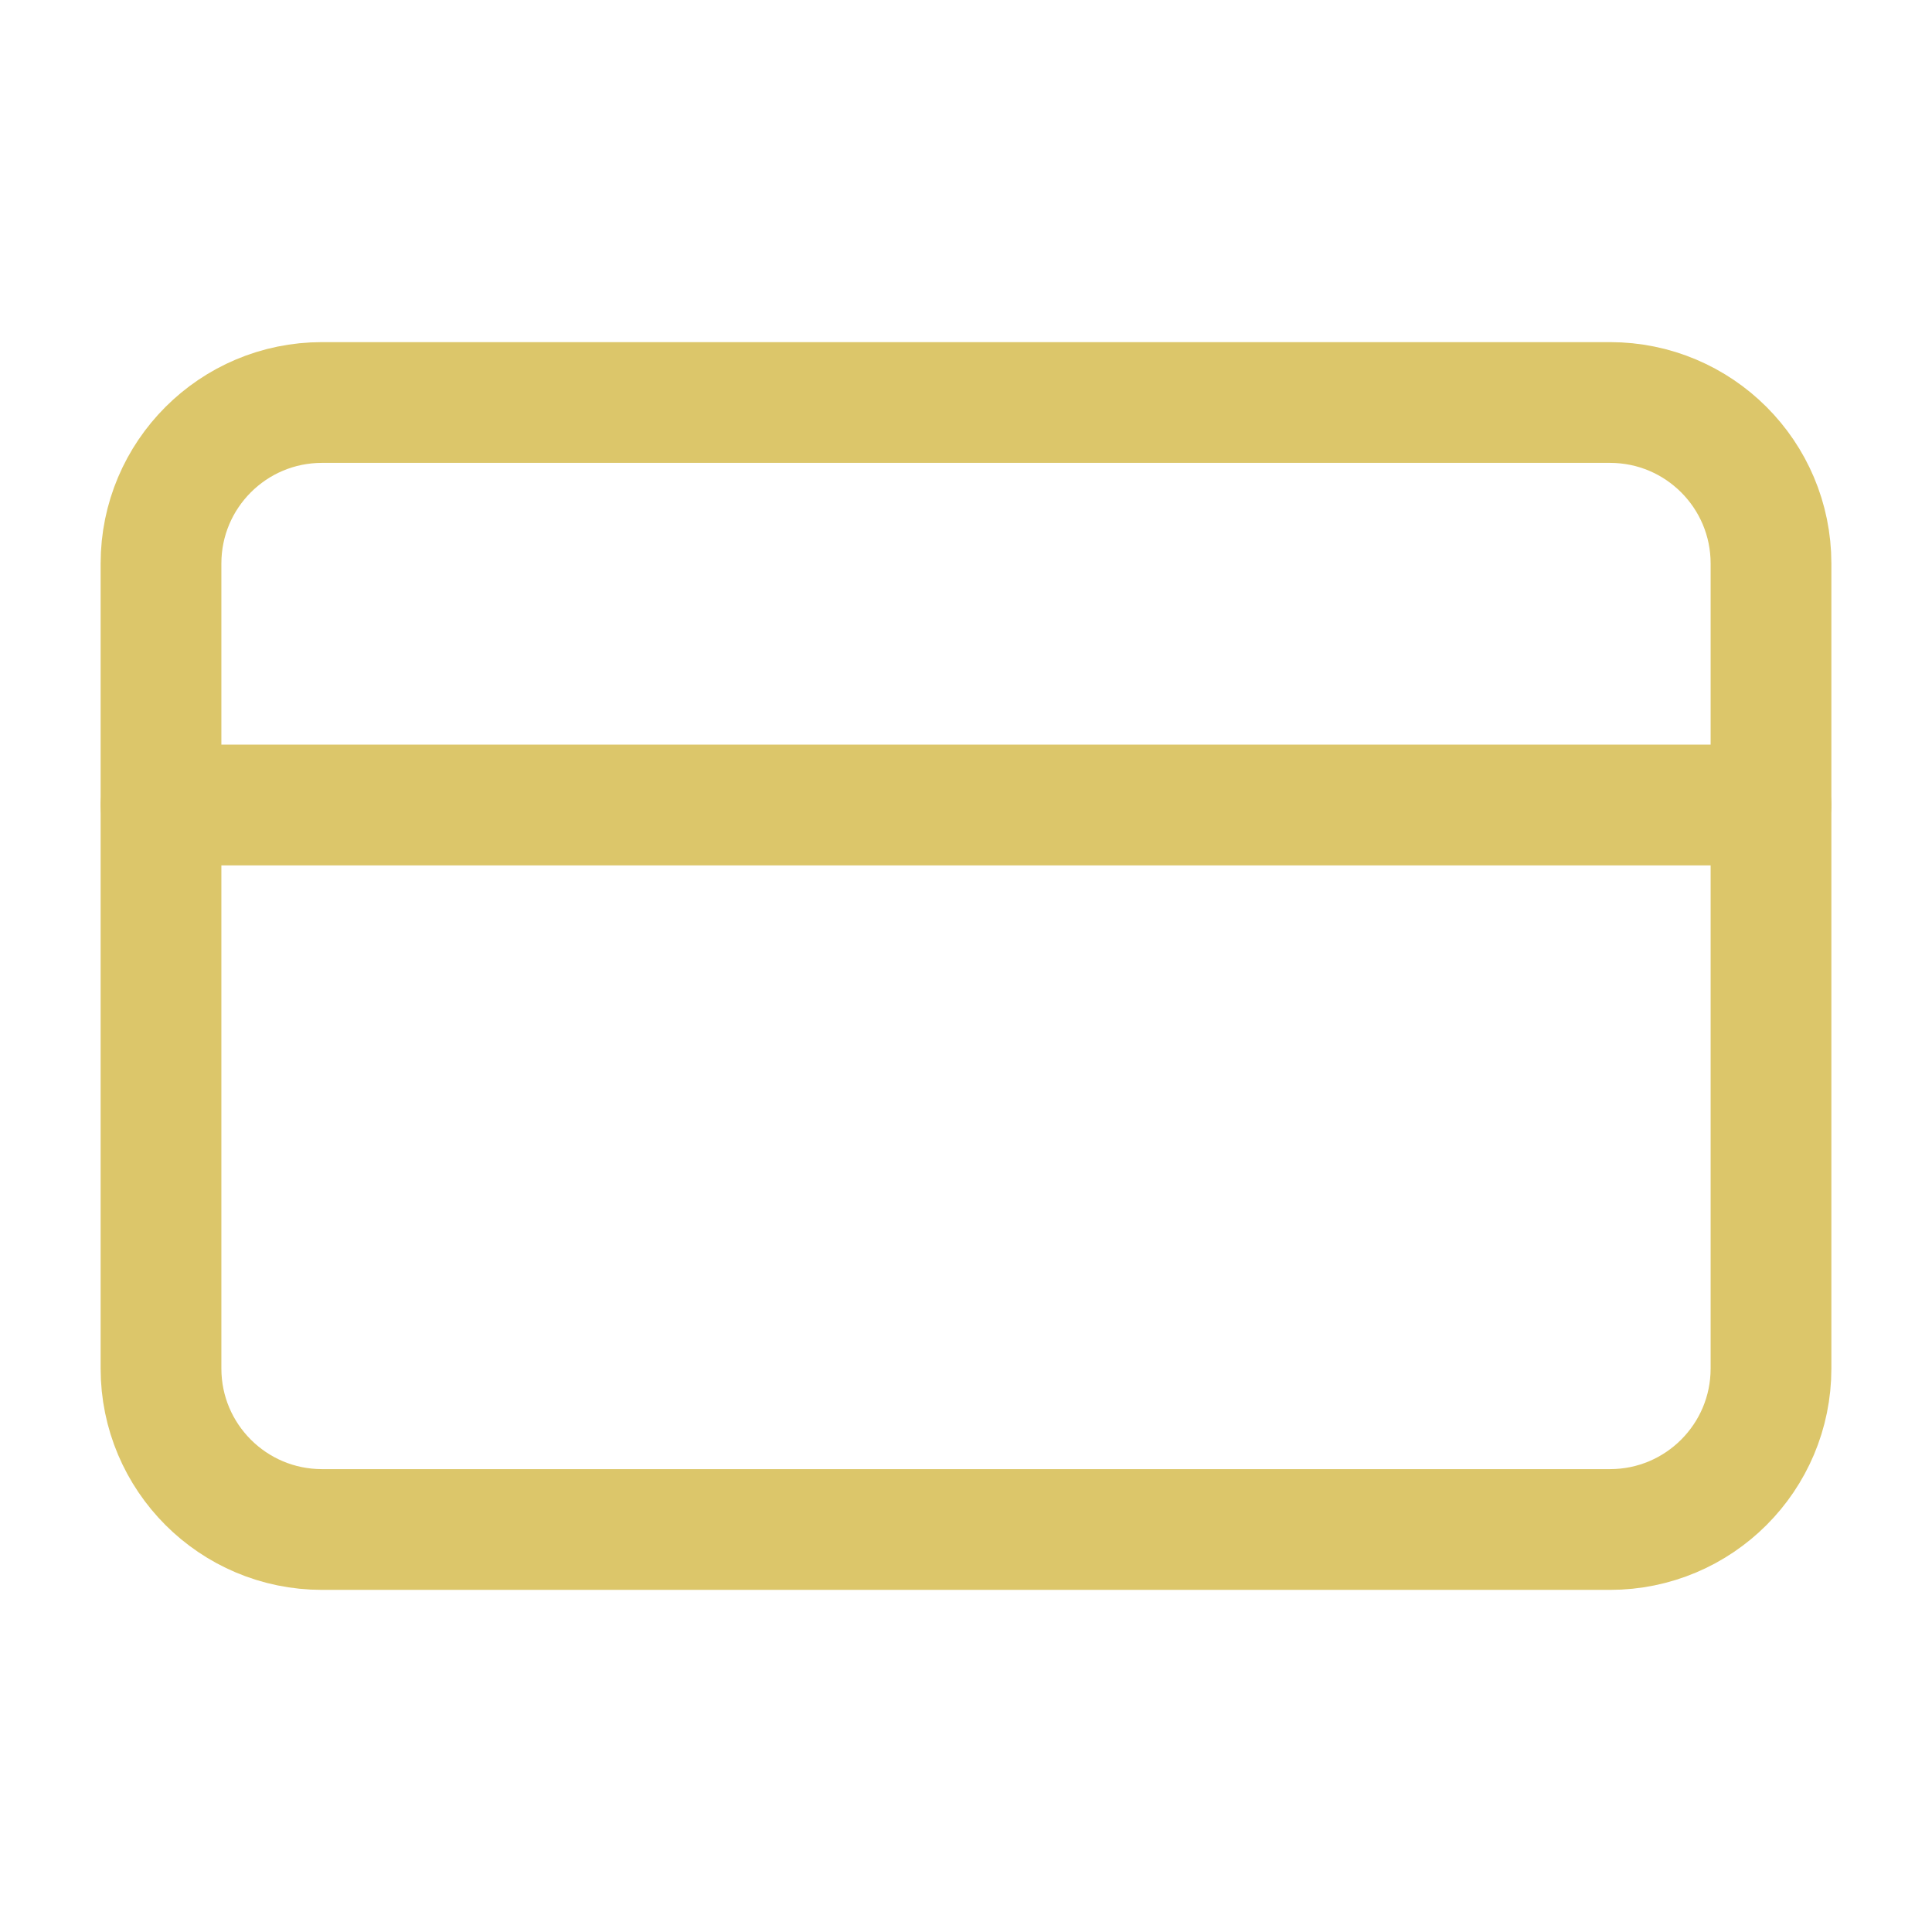
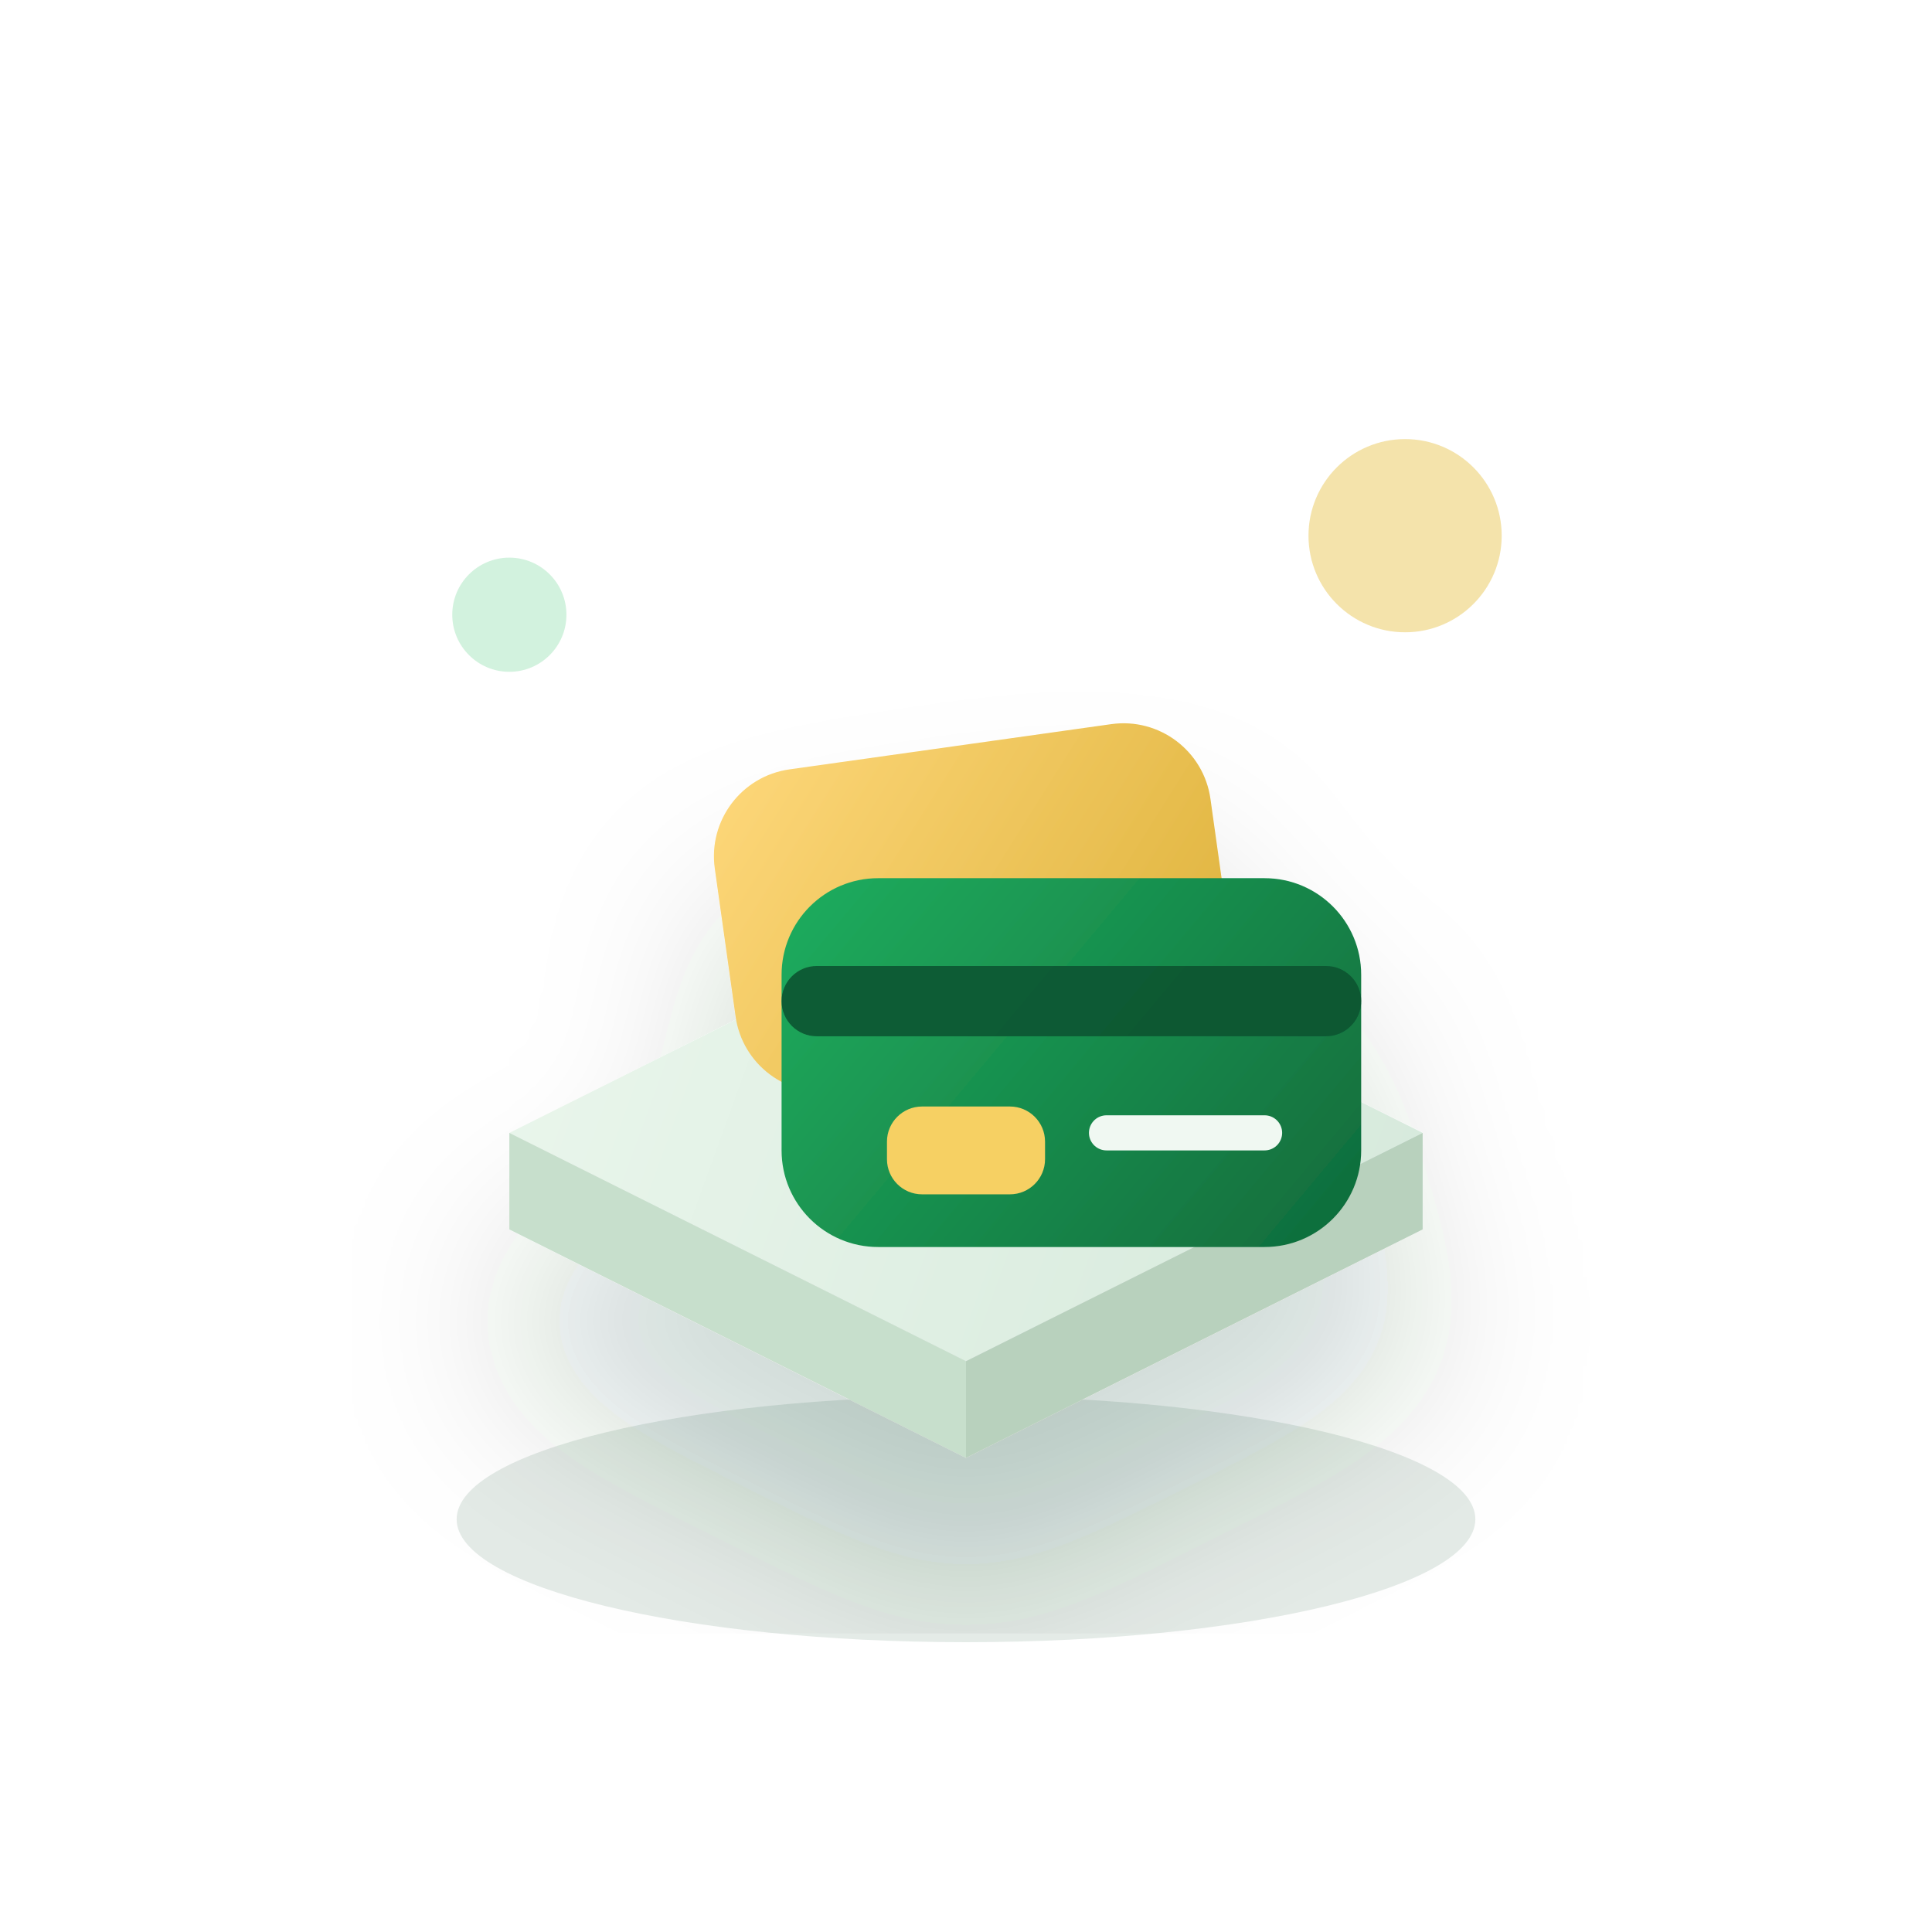
- <svg xmlns="http://www.w3.org/2000/svg" viewBox="0 0 24 24" fill="none" stroke="#dcc66a" stroke-width="1.5" stroke-linecap="round" stroke-linejoin="round">
-   <rect width="20" height="14" x="2" y="5" rx="2" />
-   <path d="M2 10h20" />
+ <svg xmlns="http://www.w3.org/2000/svg" viewBox="0 0 220 220" fill="none">
+   <defs>
+     <linearGradient id="cc-base" x1="52" y1="122" x2="168" y2="164" gradientUnits="userSpaceOnUse">
+       <stop stop-color="#EAF6EC" />
+       <stop offset="1" stop-color="#D4E8DA" />
+     </linearGradient>
+     <linearGradient id="cc-back" x1="78" y1="88" x2="142" y2="142" gradientUnits="userSpaceOnUse">
+       <stop stop-color="#FFD97D" />
+       <stop offset="1" stop-color="#D6A92C" />
+     </linearGradient>
+     <linearGradient id="cc-front" x1="83" y1="94" x2="151" y2="151" gradientUnits="userSpaceOnUse">
+       <stop stop-color="#22B562" />
+       <stop offset="1" stop-color="#0F683A" />
+     </linearGradient>
+     <filter id="cc-shadow" x="40" y="60" width="145" height="126" filterUnits="userSpaceOnUse" color-interpolation-filters="sRGB">
+       <feDropShadow dx="0" dy="16" stdDeviation="10" flood-color="#0A3B24" flood-opacity="0.18" />
+     </filter>
+   </defs>
+   <ellipse cx="110" cy="173" rx="58" ry="14" fill="#0D4A28" opacity="0.11" />
+   <g filter="url(#cc-shadow)">
+     <path d="M58 129L110 103L162 129L110 155L58 129Z" fill="url(#cc-base)" />
+     <path d="M58 129V140L110 166V155L58 129Z" fill="#C7DFCC" />
+     <path d="M162 129V140L110 166V155L162 129Z" fill="#B8D1BD" />
+     <rect x="80" y="89" width="57" height="37" rx="10" fill="url(#cc-back)" transform="rotate(-8 80 89)" />
+     <rect x="89" y="100" width="66" height="42" rx="11" fill="url(#cc-front)" />
+     <rect x="89" y="110" width="66" height="8" rx="4" fill="#0B5431" opacity="0.9" />
+     <rect x="101" y="126" width="18" height="10" rx="4" fill="#F6D064" />
+     <path d="M126 129H144" stroke="#F0F8F2" stroke-width="4" stroke-linecap="round" />
+   </g>
+   <circle cx="160" cy="61" r="11" fill="#F2DE9E" opacity="0.86" />
+   <circle cx="58" cy="70" r="6.5" fill="#71D596" opacity="0.32" />
</svg>
